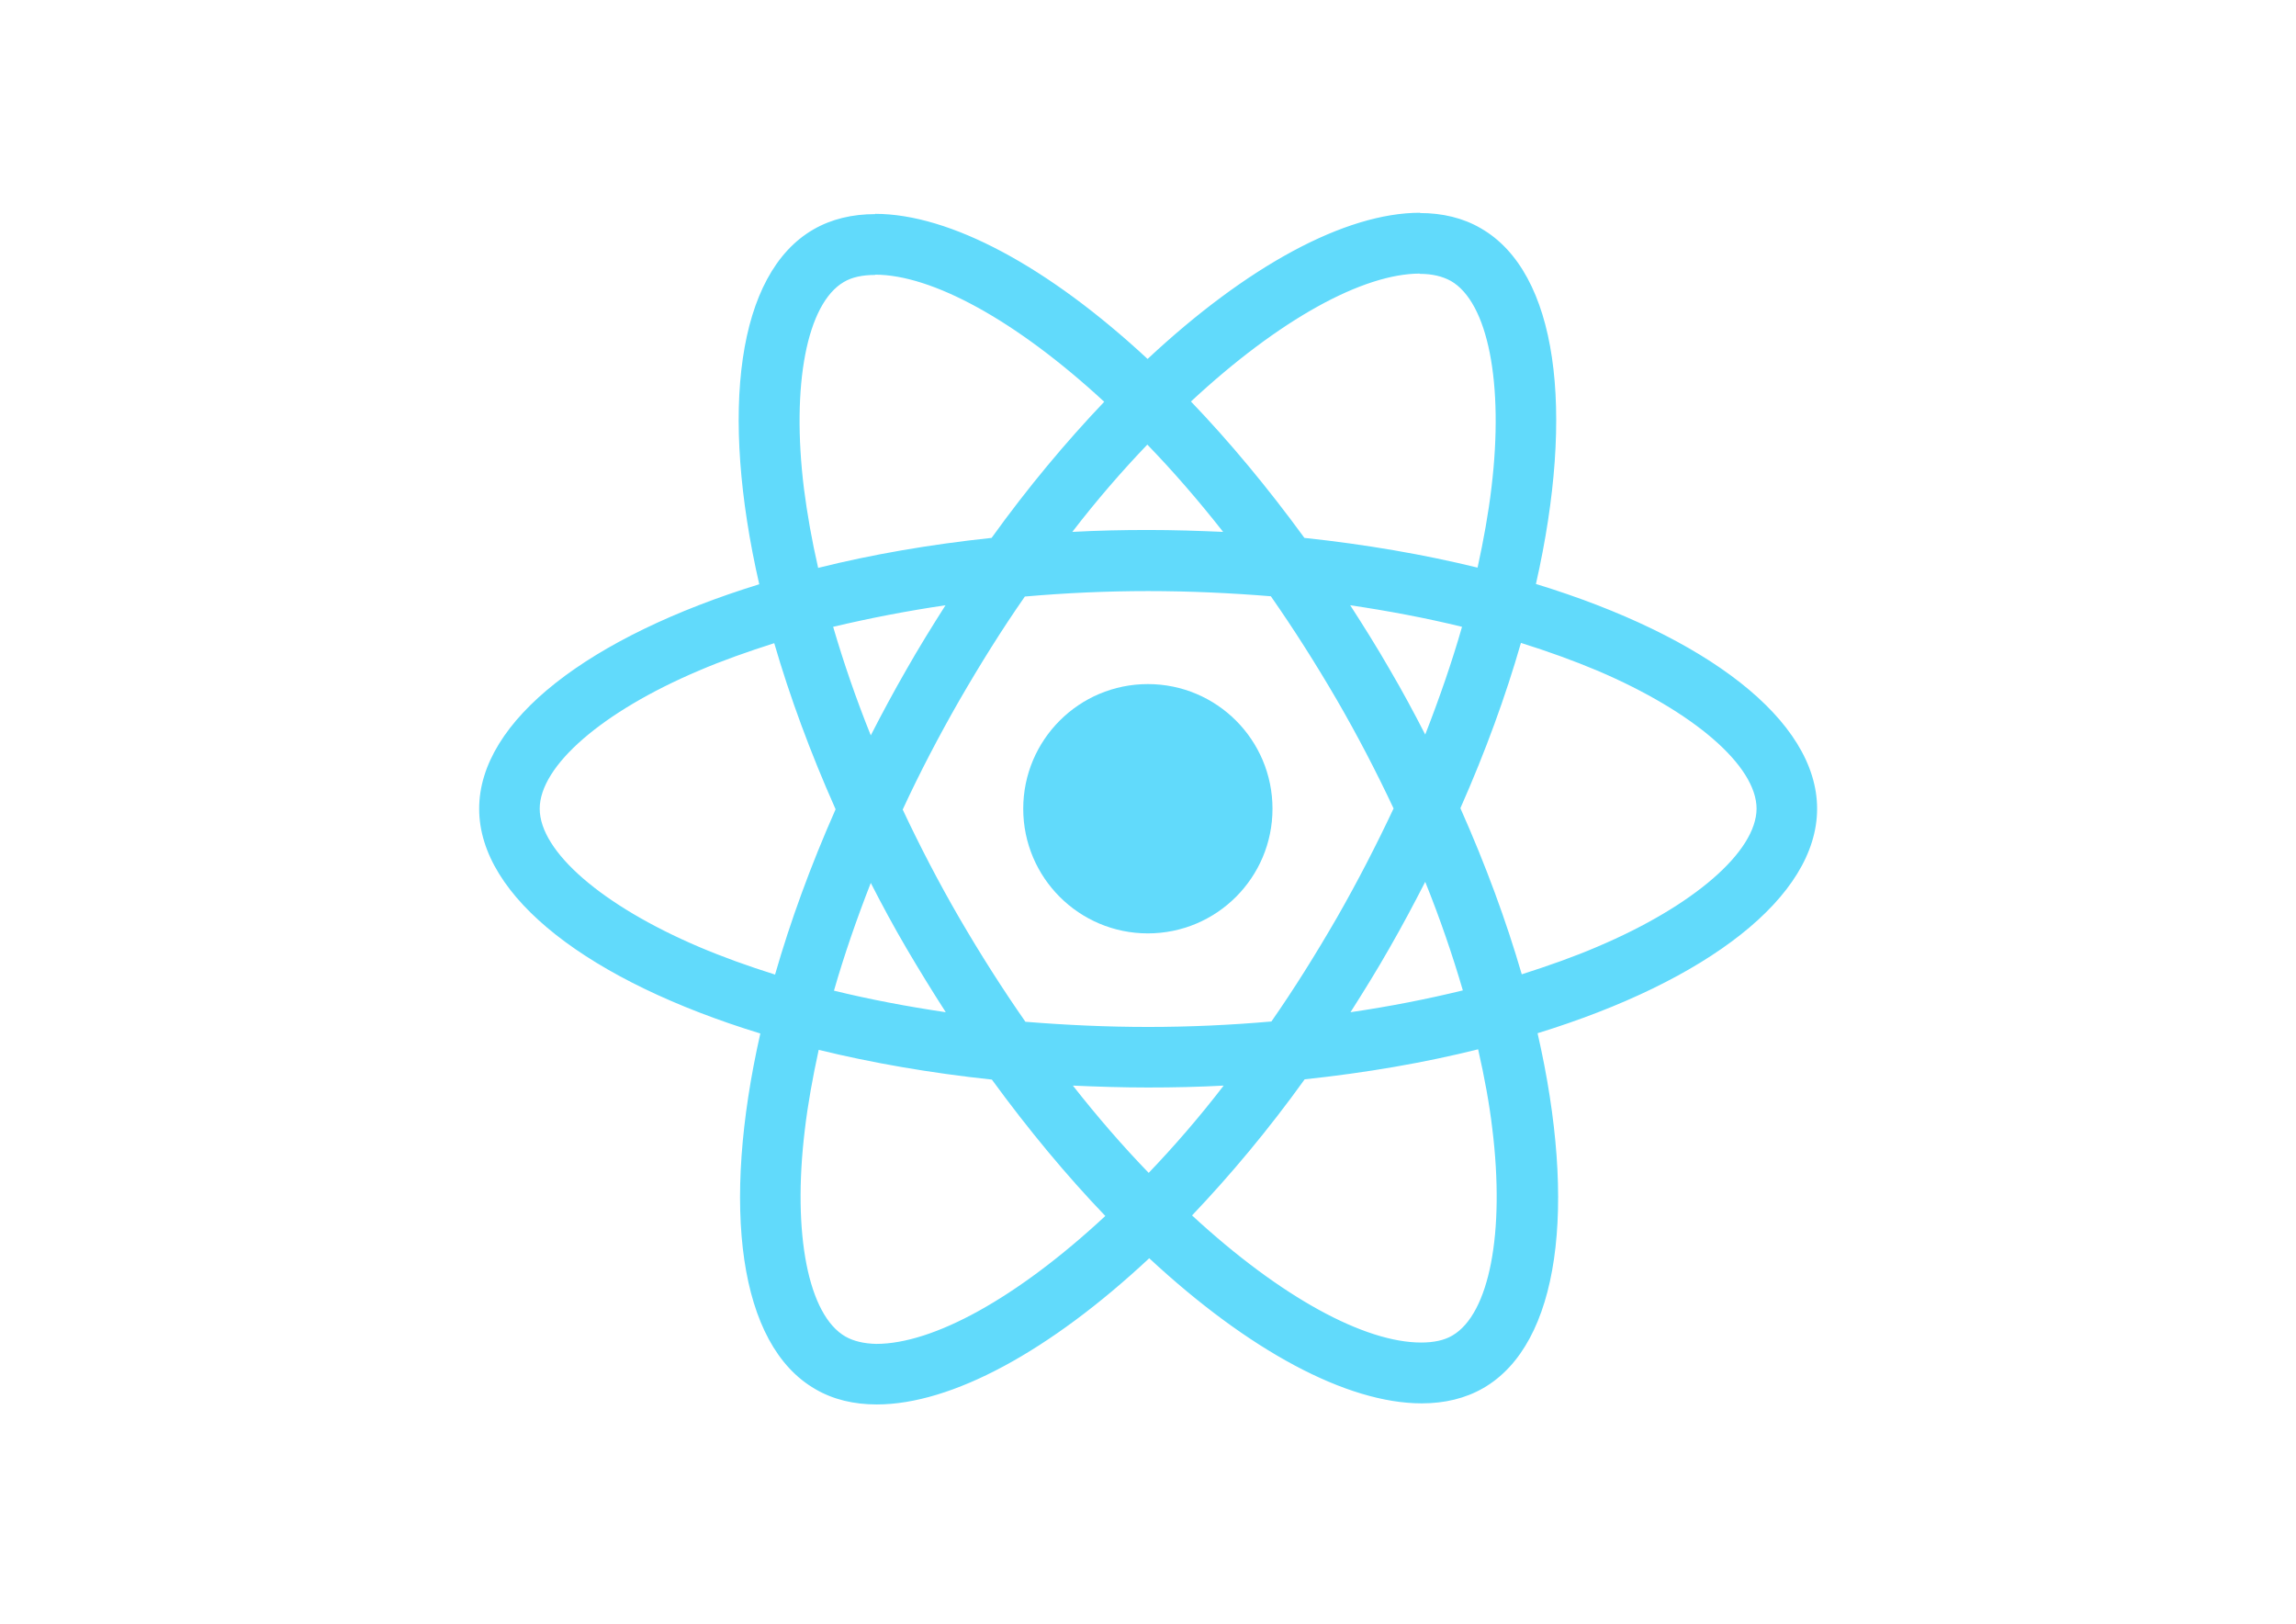
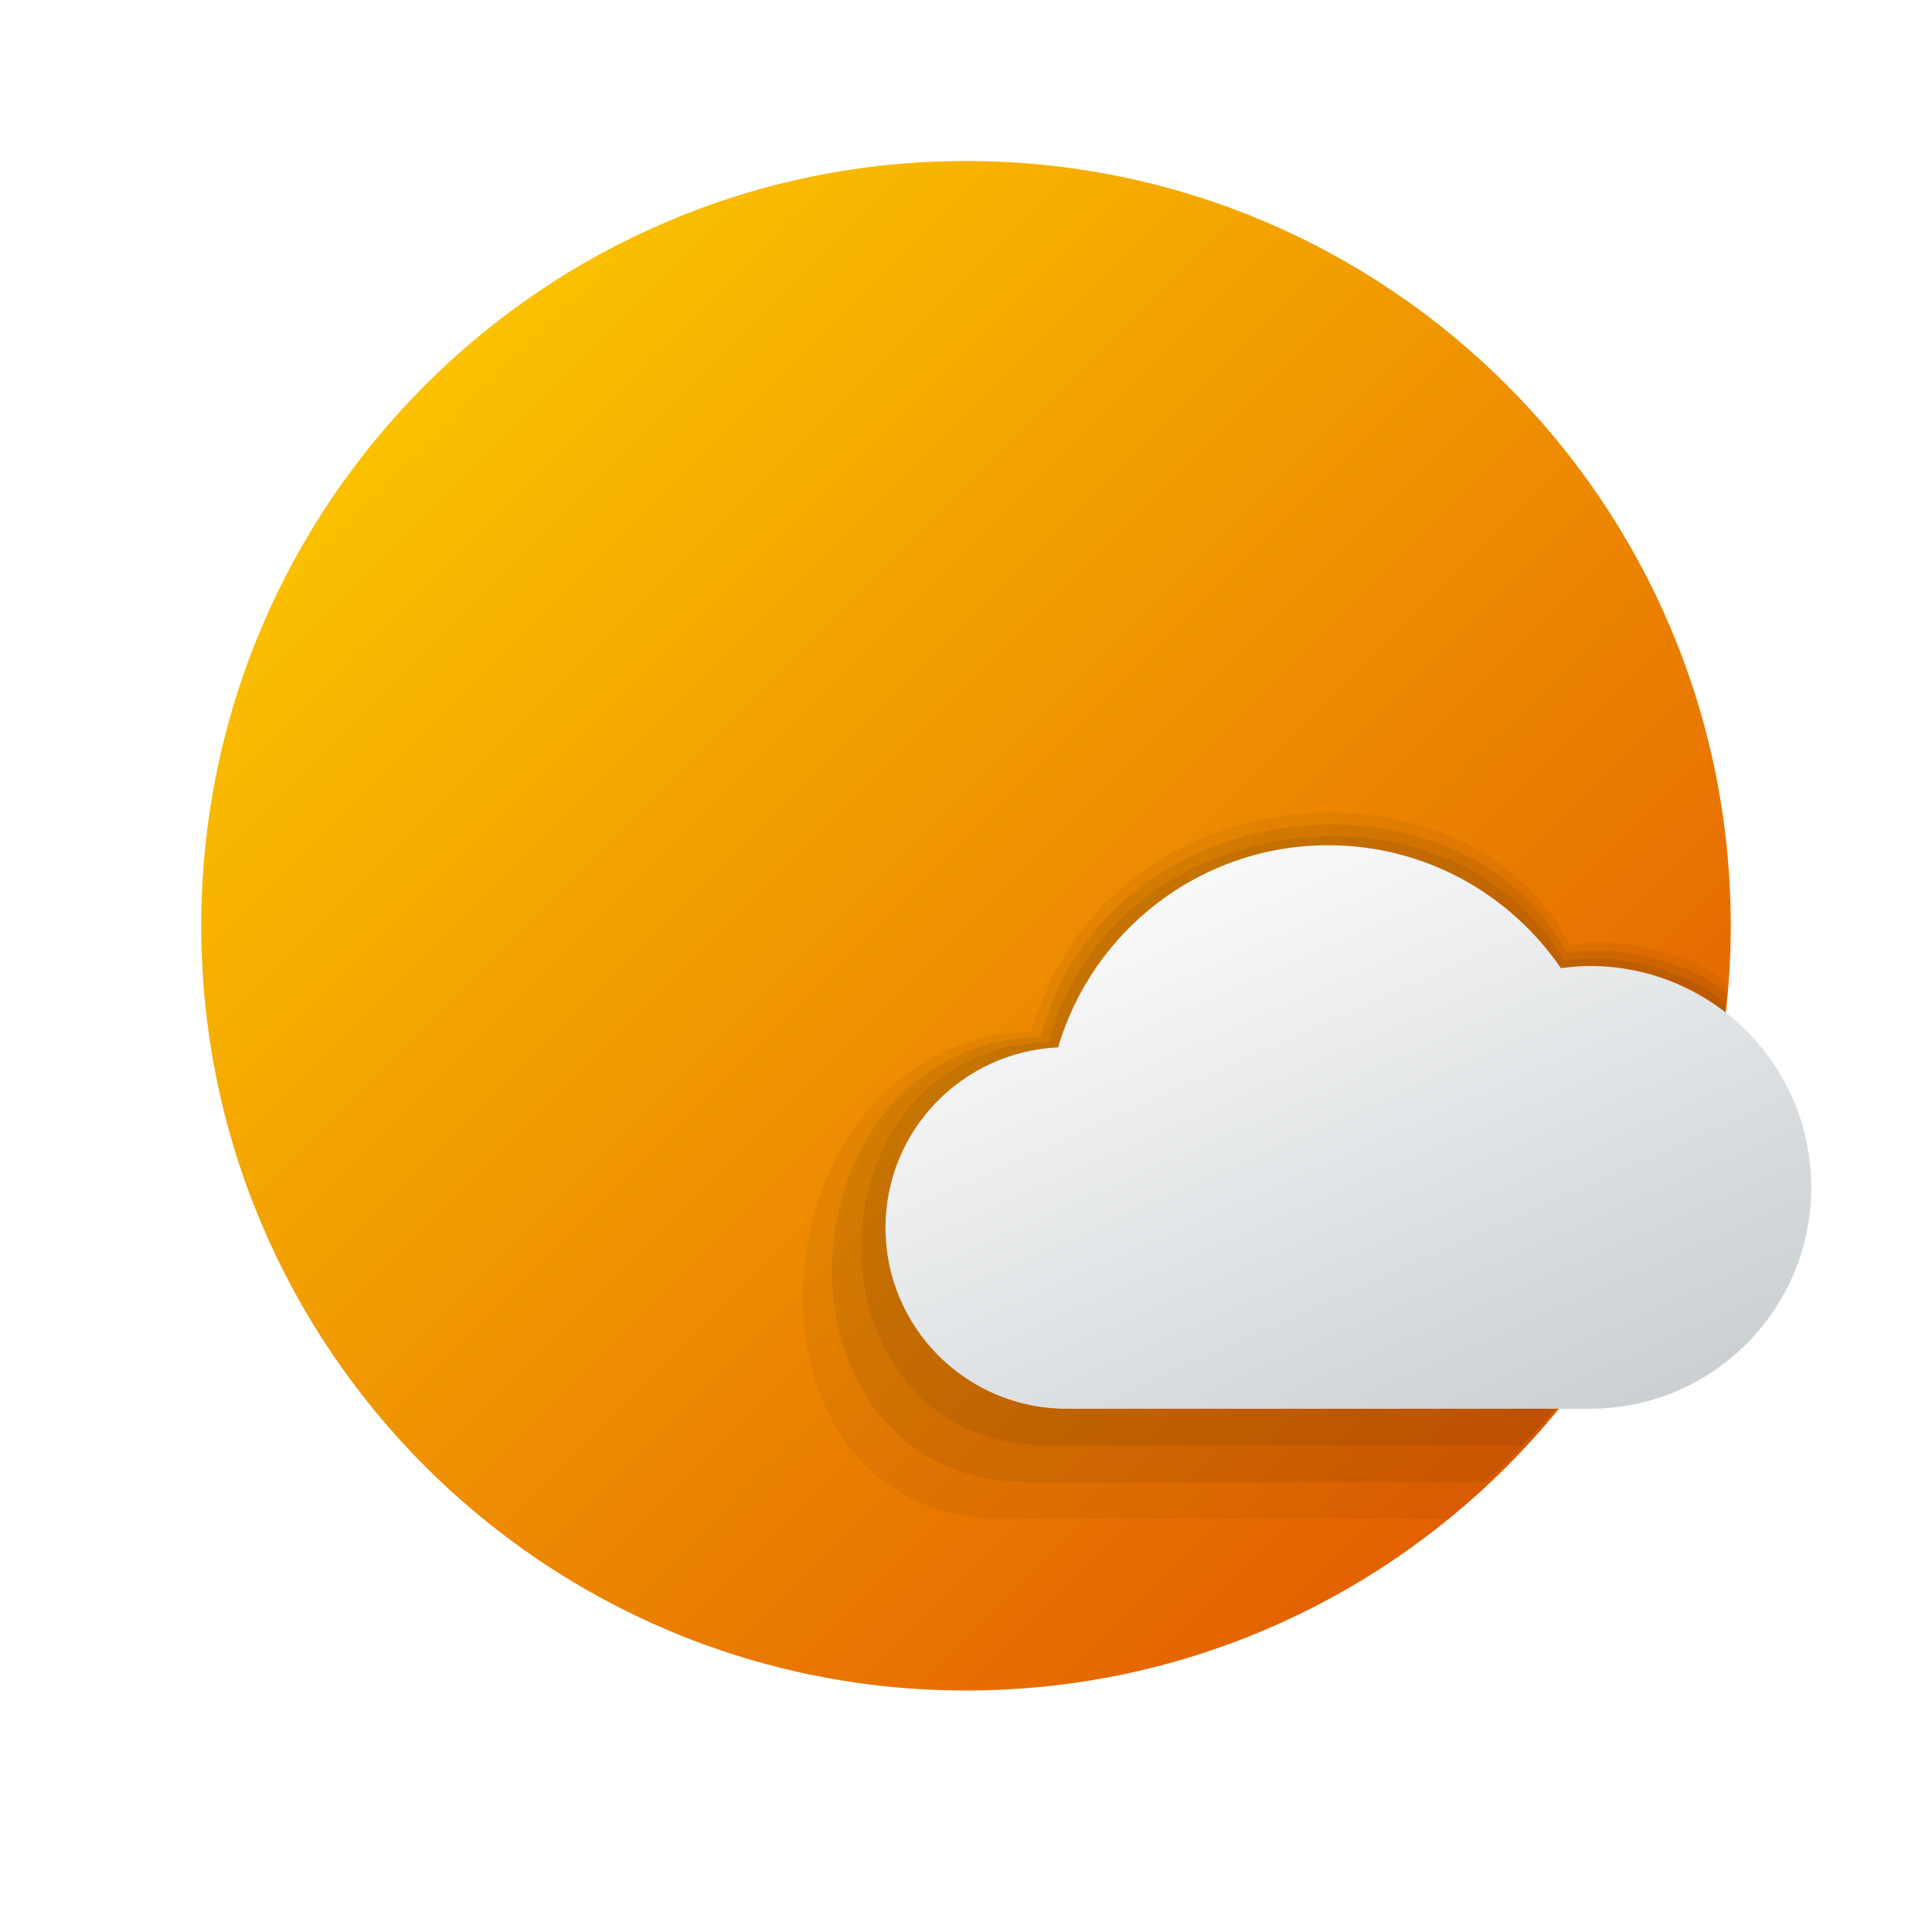
- <svg xmlns="http://www.w3.org/2000/svg" viewBox="0 0 841.9 595.3">
-   <g fill="#61DAFB">
-     <path d="M666.3 296.5c0-32.5-40.7-63.3-103.1-82.4 14.4-63.6 8-114.2-20.2-130.4-6.5-3.8-14.1-5.6-22.4-5.6v22.3c4.6 0 8.3.9 11.4 2.6 13.6 7.8 19.5 37.5 14.9 75.7-1.1 9.4-2.9 19.3-5.1 29.4-19.6-4.8-41-8.5-63.5-10.9-13.5-18.5-27.5-35.3-41.6-50 32.6-30.3 63.2-46.9 84-46.9V78c-27.5 0-63.5 19.6-99.9 53.6-36.4-33.8-72.4-53.2-99.9-53.2v22.3c20.7 0 51.4 16.5 84 46.6-14 14.7-28 31.4-41.3 49.9-22.6 2.4-44 6.1-63.6 11-2.3-10-4-19.7-5.2-29-4.7-38.2 1.1-67.9 14.6-75.8 3-1.8 6.9-2.6 11.5-2.6V78.5c-8.4 0-16 1.8-22.6 5.6-28.1 16.2-34.4 66.7-19.9 130.1-62.2 19.2-102.7 49.9-102.7 82.3 0 32.5 40.7 63.3 103.1 82.4-14.4 63.6-8 114.2 20.2 130.4 6.5 3.8 14.1 5.6 22.5 5.6 27.5 0 63.5-19.6 99.9-53.6 36.4 33.8 72.4 53.2 99.9 53.2 8.4 0 16-1.8 22.6-5.6 28.1-16.2 34.4-66.7 19.9-130.1 62-19.1 102.5-49.9 102.5-82.3zm-130.2-66.7c-3.7 12.9-8.3 26.2-13.5 39.5-4.1-8-8.4-16-13.1-24-4.6-8-9.5-15.8-14.4-23.4 14.2 2.1 27.9 4.7 41 7.9zm-45.8 106.5c-7.8 13.5-15.8 26.3-24.1 38.2-14.9 1.3-30 2-45.2 2-15.1 0-30.2-.7-45-1.9-8.3-11.9-16.4-24.6-24.2-38-7.6-13.1-14.5-26.4-20.8-39.8 6.2-13.4 13.2-26.8 20.7-39.9 7.8-13.5 15.8-26.3 24.1-38.2 14.9-1.3 30-2 45.2-2 15.1 0 30.2.7 45 1.9 8.3 11.9 16.4 24.6 24.2 38 7.6 13.1 14.5 26.4 20.8 39.8-6.3 13.4-13.2 26.8-20.7 39.9zm32.3-13c5.4 13.4 10 26.8 13.8 39.8-13.1 3.2-26.9 5.9-41.2 8 4.9-7.7 9.8-15.6 14.4-23.7 4.6-8 8.9-16.1 13-24.1zM421.2 430c-9.3-9.6-18.6-20.3-27.8-32 9 .4 18.2.7 27.5.7 9.4 0 18.7-.2 27.8-.7-9 11.7-18.3 22.4-27.5 32zm-74.4-58.9c-14.2-2.1-27.9-4.7-41-7.9 3.7-12.9 8.3-26.2 13.5-39.5 4.1 8 8.4 16 13.1 24 4.7 8 9.5 15.8 14.4 23.4zM420.7 163c9.3 9.6 18.6 20.3 27.8 32-9-.4-18.2-.7-27.5-.7-9.4 0-18.7.2-27.8.7 9-11.7 18.3-22.4 27.5-32zm-74 58.9c-4.9 7.7-9.8 15.6-14.4 23.7-4.6 8-8.9 16-13 24-5.4-13.4-10-26.8-13.8-39.8 13.1-3.1 26.9-5.8 41.2-7.9zm-90.5 125.2c-35.4-15.1-58.3-34.9-58.3-50.6 0-15.7 22.9-35.6 58.3-50.6 8.6-3.7 18-7 27.7-10.1 5.7 19.6 13.2 40 22.5 60.9-9.2 20.8-16.6 41.1-22.2 60.6-9.9-3.1-19.3-6.5-28-10.2zM310 490c-13.6-7.8-19.5-37.5-14.9-75.7 1.1-9.4 2.9-19.3 5.1-29.4 19.6 4.8 41 8.5 63.5 10.9 13.5 18.5 27.5 35.3 41.6 50-32.6 30.3-63.2 46.9-84 46.9-4.5-.1-8.3-1-11.3-2.7zm237.2-76.2c4.7 38.2-1.1 67.9-14.6 75.8-3 1.8-6.9 2.6-11.5 2.6-20.7 0-51.4-16.5-84-46.6 14-14.7 28-31.4 41.3-49.9 22.6-2.4 44-6.1 63.6-11 2.3 10.1 4.1 19.8 5.2 29.1zm38.5-66.7c-8.6 3.7-18 7-27.7 10.1-5.7-19.6-13.2-40-22.5-60.9 9.2-20.8 16.6-41.1 22.2-60.6 9.9 3.1 19.3 6.5 28.1 10.2 35.4 15.1 58.3 34.9 58.3 50.6-.1 15.7-23 35.6-58.4 50.6zM320.8 78.4z" />
-     <circle cx="420.9" cy="296.5" r="45.7" />
-     <path d="M520.5 78.1z" />
-   </g>
+ <svg xmlns="http://www.w3.org/2000/svg" viewBox="0 0 48 48" width="48px" height="48px">
+   <linearGradient id="PtY0UrX1qJDQb5CcMCRpOa" x1="6.221" x2="37.408" y1="5.221" y2="36.408" gradientUnits="userSpaceOnUse">
+     <stop offset="0" stop-color="#fed100" />
+     <stop offset="1" stop-color="#e36001" />
+   </linearGradient>
+   <path fill="url(#PtY0UrX1qJDQb5CcMCRpOa)" d="M24,4C13.507,4,5,12.507,5,23s8.507,19,19,19s19-8.507,19-19S34.493,4,24,4z" />
+   <path d="M38.998,23.485c-2.403-4.882-11.494-4.479-13.366,2.137c-7.157,0.25-7.769,12.23-0.632,12.107 c0.857,0,6.558,0,10.995,0c3.923-3.199,6.525-7.935,6.927-13.289C42.198,23.776,40.326,23.219,38.998,23.485z" opacity=".05" />
+   <path d="M38.925,23.674c-2.594-4.861-11.378-4.165-13.075,2.081c-6.67,0.22-7.012,11.007-0.351,11.064 c0.89,0.008,7.525,0,11.405,0c3.362-3.048,5.591-7.334,5.999-12.14C42.057,23.948,40.297,23.425,38.925,23.674z" opacity=".07" />
+   <path d="M38.852,23.863c-2.786-4.841-11.263-3.852-12.783,2.025c-6.183,0.19-6.254,9.968-0.069,10.022 c0.923,0.008,8.491,0,11.815,0c2.802-2.897,4.657-6.733,5.071-10.99C41.916,24.121,40.267,23.631,38.852,23.863z" opacity=".07" />
+   <linearGradient id="PtY0UrX1qJDQb5CcMCRpOb" x1="29.373" x2="37.64" y1="20.668" y2="39.146" gradientUnits="userSpaceOnUse">
+     <stop offset="0" stop-color="#fcfcfc" />
+     <stop offset="1" stop-color="#c3c9cd" />
+   </linearGradient>
+   <path fill="url(#PtY0UrX1qJDQb5CcMCRpOb)" d="M39.5,24c-0.245,0-0.484,0.022-0.721,0.053C37.518,22.21,35.401,21,33,21 c-3.178,0-5.858,2.12-6.712,5.021C23.904,26.134,22,28.087,22,30.5c0,2.485,2.015,4.5,4.5,4.5c1.085,0,11.875,0,13,0 c3.038,0,5.5-2.462,5.5-5.5C45,26.462,42.538,24,39.5,24z" />
</svg>
